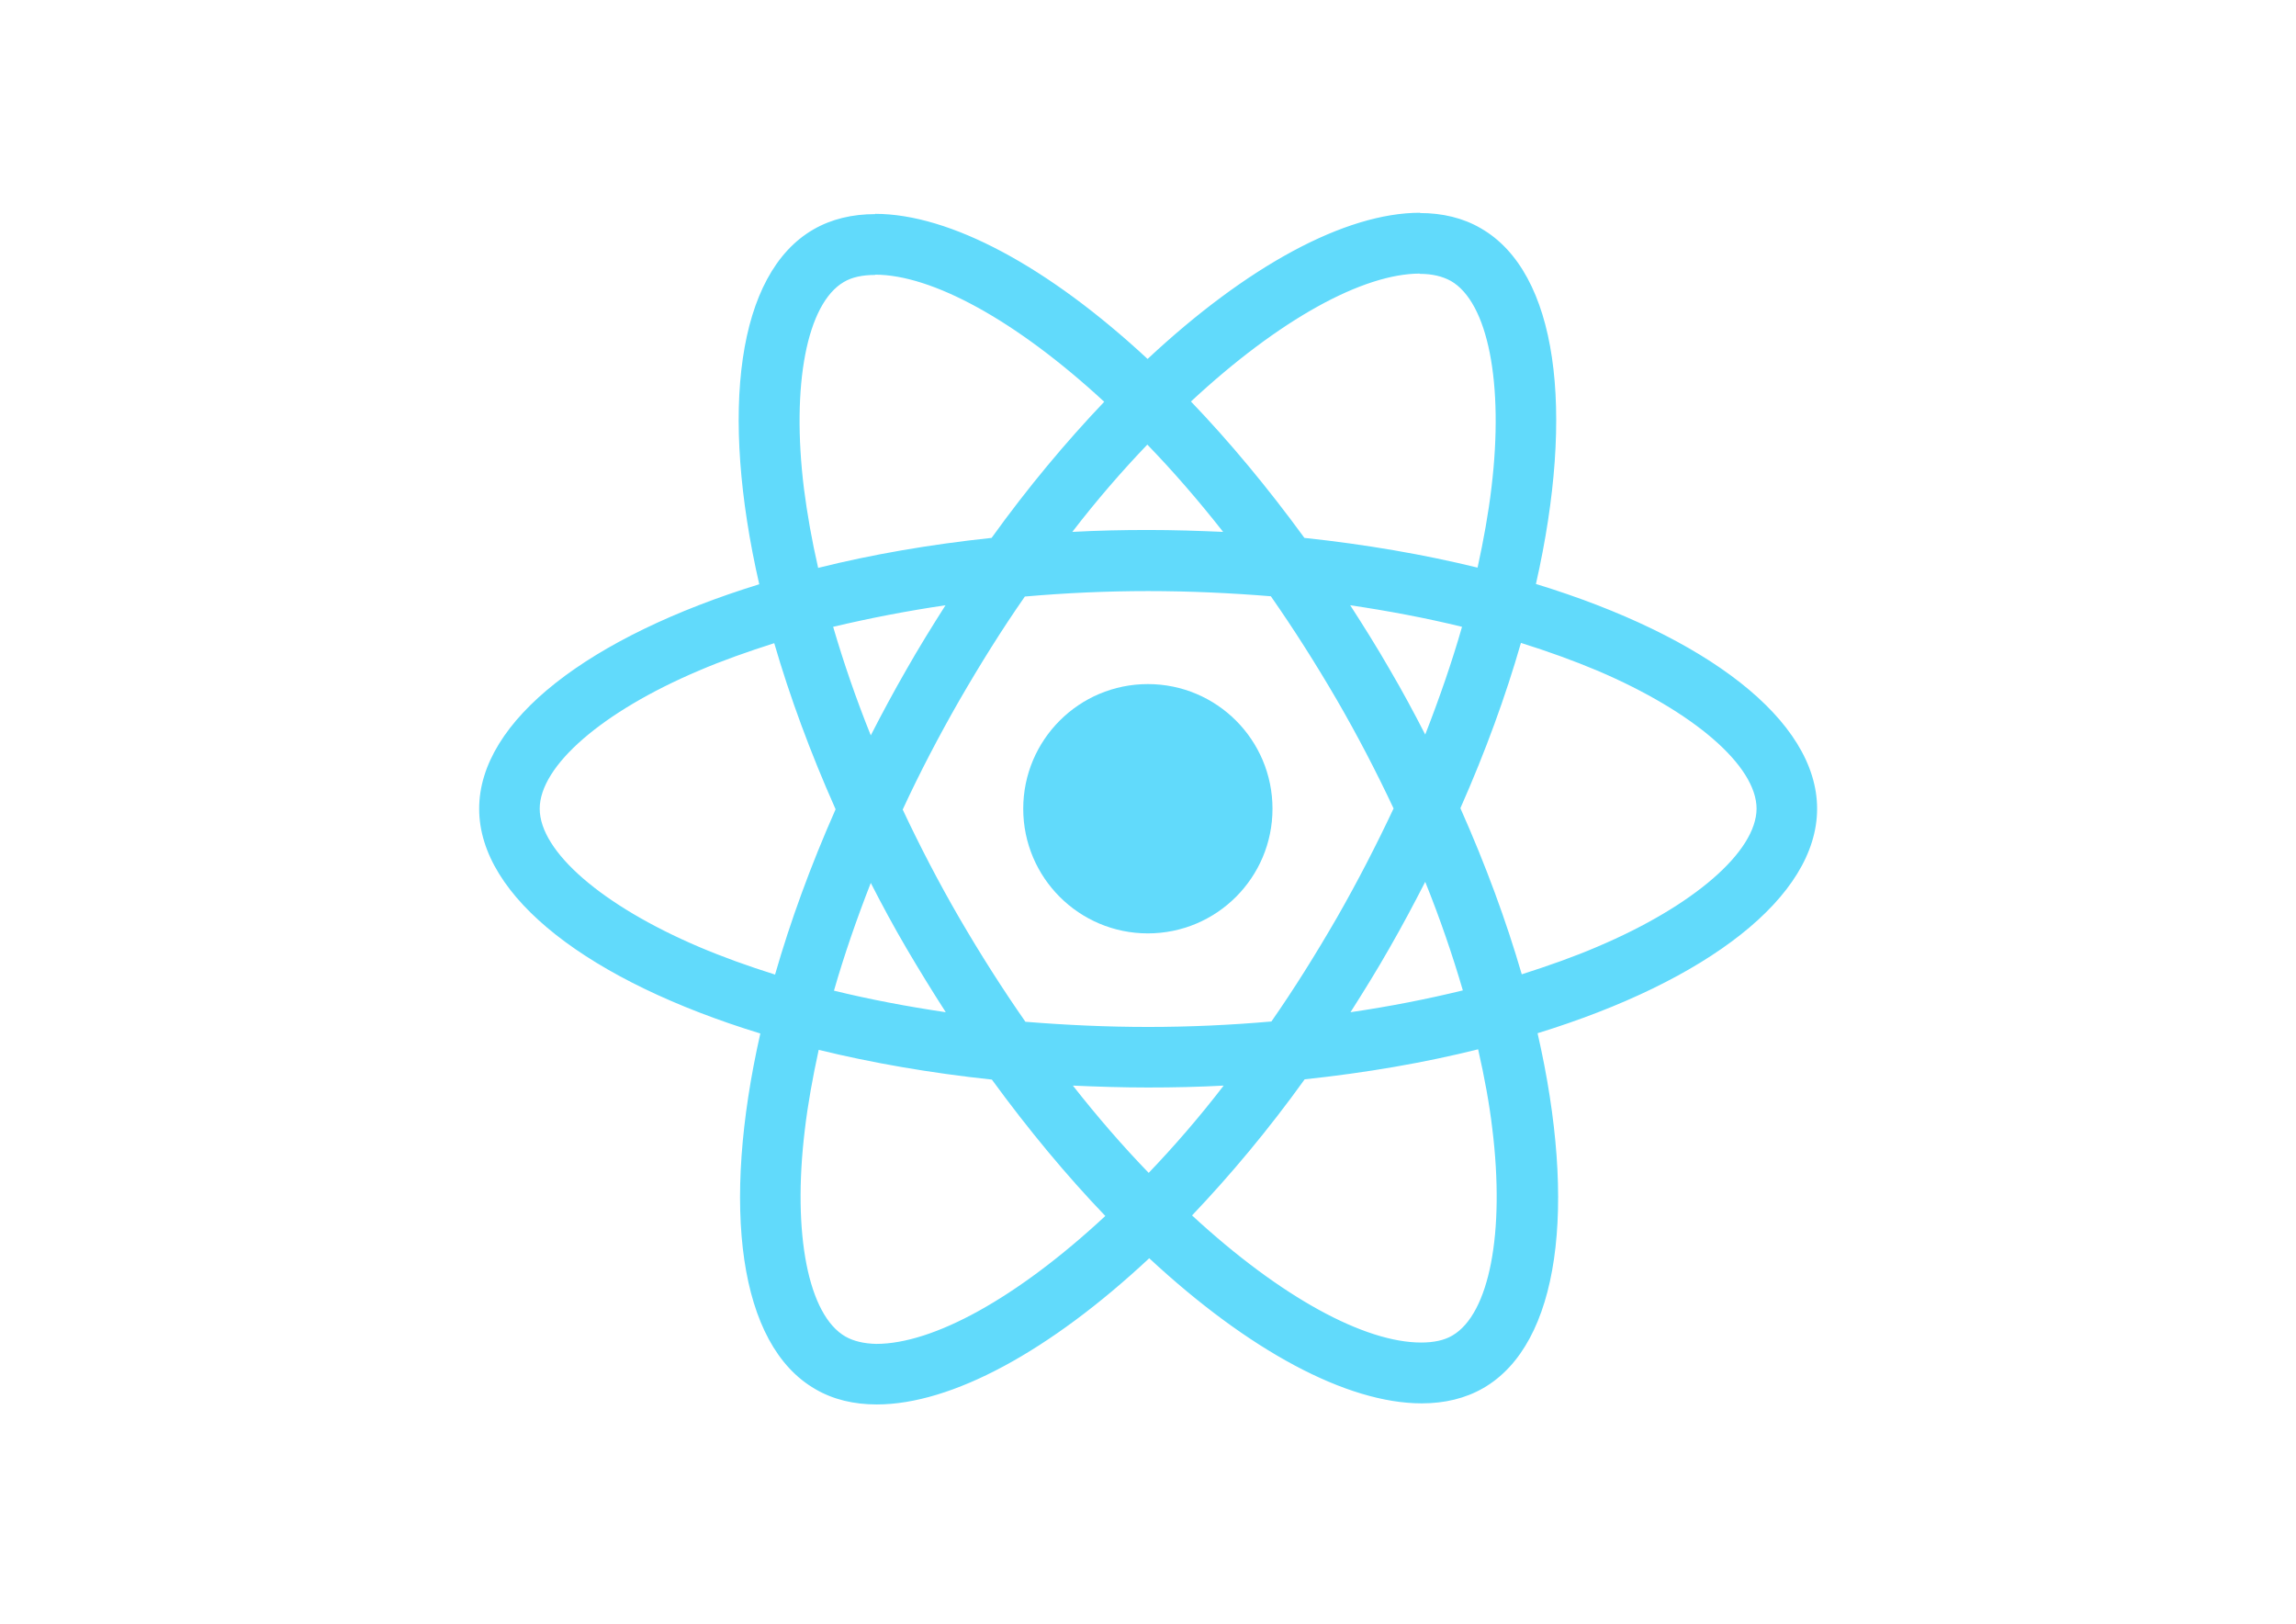
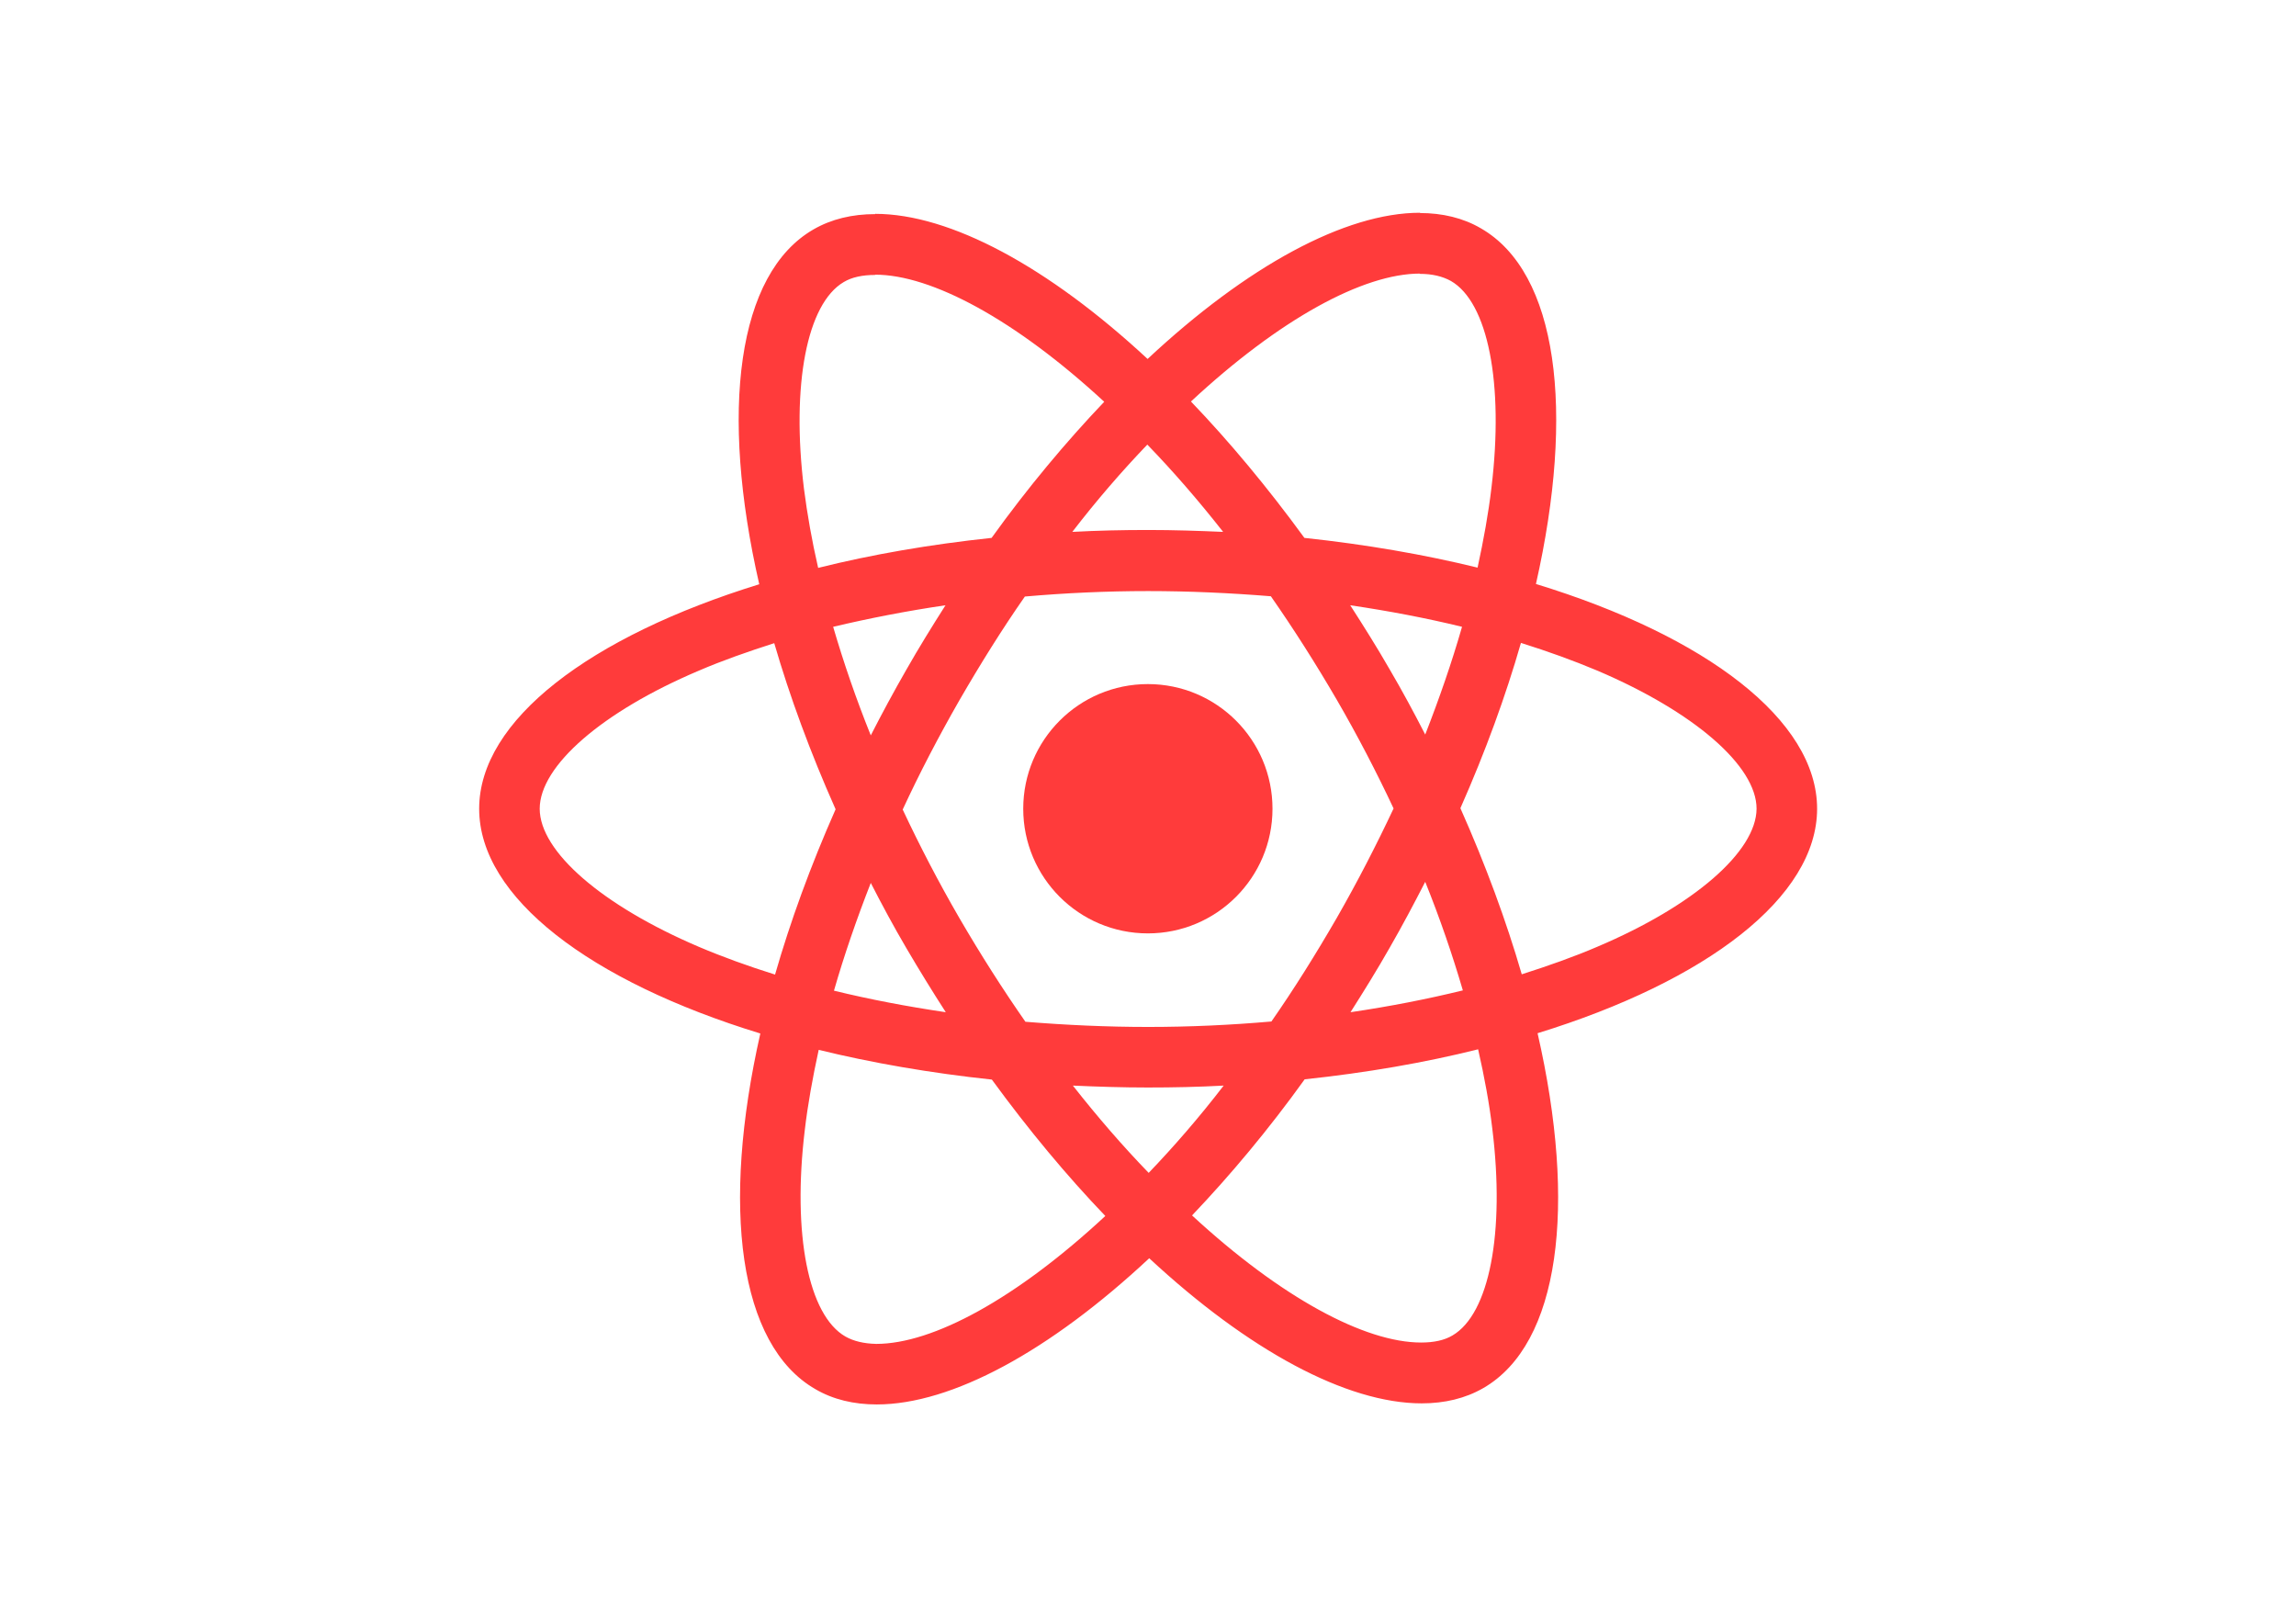
<svg xmlns="http://www.w3.org/2000/svg" viewBox="0 0 841.9 595.3">
-   <g fill="#61DAFB">
+   <g fill="#ff3b3b">
    <path d="M666.3 296.5c0-32.5-40.7-63.3-103.1-82.4 14.4-63.6 8-114.2-20.2-130.4-6.5-3.8-14.1-5.6-22.4-5.6v22.3c4.6 0 8.3.9 11.4 2.6 13.6 7.8 19.5 37.5 14.9 75.7-1.1 9.4-2.9 19.3-5.1 29.4-19.6-4.8-41-8.5-63.5-10.9-13.5-18.5-27.5-35.3-41.6-50 32.6-30.3 63.2-46.9 84-46.9V78c-27.5 0-63.5 19.6-99.9 53.6-36.4-33.8-72.4-53.2-99.9-53.2v22.3c20.7 0 51.4 16.5 84 46.6-14 14.7-28 31.4-41.3 49.9-22.6 2.4-44 6.1-63.6 11-2.3-10-4-19.7-5.2-29-4.7-38.2 1.1-67.9 14.6-75.8 3-1.8 6.9-2.6 11.5-2.6V78.5c-8.4 0-16 1.8-22.6 5.6-28.1 16.2-34.4 66.7-19.9 130.1-62.2 19.2-102.7 49.9-102.7 82.3 0 32.5 40.7 63.3 103.1 82.4-14.4 63.6-8 114.2 20.2 130.4 6.5 3.8 14.1 5.6 22.5 5.6 27.5 0 63.5-19.6 99.9-53.6 36.4 33.8 72.4 53.2 99.9 53.2 8.4 0 16-1.8 22.6-5.6 28.1-16.2 34.4-66.7 19.9-130.1 62-19.1 102.5-49.9 102.5-82.3zm-130.2-66.7c-3.7 12.9-8.3 26.2-13.5 39.5-4.1-8-8.4-16-13.1-24-4.6-8-9.5-15.8-14.4-23.4 14.2 2.1 27.9 4.7 41 7.9zm-45.8 106.5c-7.8 13.5-15.8 26.3-24.1 38.2-14.9 1.3-30 2-45.2 2-15.1 0-30.2-.7-45-1.9-8.3-11.9-16.4-24.6-24.2-38-7.6-13.1-14.5-26.4-20.8-39.8 6.2-13.4 13.2-26.8 20.7-39.9 7.8-13.5 15.8-26.3 24.1-38.2 14.9-1.3 30-2 45.2-2 15.1 0 30.2.7 45 1.9 8.3 11.9 16.4 24.6 24.2 38 7.6 13.1 14.5 26.4 20.8 39.8-6.3 13.4-13.2 26.8-20.7 39.9zm32.3-13c5.4 13.4 10 26.8 13.8 39.8-13.1 3.2-26.9 5.9-41.2 8 4.9-7.7 9.8-15.6 14.4-23.7 4.6-8 8.9-16.1 13-24.1zM421.2 430c-9.3-9.6-18.6-20.3-27.8-32 9 .4 18.2.7 27.5.7 9.4 0 18.7-.2 27.8-.7-9 11.7-18.3 22.4-27.5 32zm-74.4-58.9c-14.2-2.1-27.9-4.7-41-7.9 3.7-12.9 8.3-26.2 13.5-39.5 4.1 8 8.4 16 13.1 24 4.7 8 9.5 15.8 14.4 23.4zM420.7 163c9.3 9.6 18.6 20.3 27.8 32-9-.4-18.2-.7-27.5-.7-9.4 0-18.7.2-27.8.7 9-11.7 18.3-22.4 27.5-32zm-74 58.9c-4.9 7.7-9.8 15.6-14.4 23.7-4.6 8-8.9 16-13 24-5.4-13.4-10-26.8-13.8-39.8 13.1-3.1 26.9-5.8 41.2-7.9zm-90.5 125.2c-35.4-15.1-58.3-34.9-58.3-50.6 0-15.7 22.9-35.6 58.3-50.6 8.6-3.7 18-7 27.7-10.1 5.7 19.6 13.2 40 22.5 60.9-9.2 20.8-16.6 41.1-22.2 60.6-9.9-3.1-19.3-6.5-28-10.2zM310 490c-13.6-7.8-19.5-37.5-14.9-75.7 1.1-9.4 2.9-19.3 5.1-29.4 19.6 4.8 41 8.5 63.5 10.9 13.5 18.5 27.5 35.3 41.6 50-32.6 30.3-63.2 46.9-84 46.9-4.5-.1-8.3-1-11.3-2.7zm237.2-76.2c4.7 38.2-1.1 67.9-14.6 75.8-3 1.8-6.9 2.6-11.5 2.6-20.7 0-51.4-16.5-84-46.6 14-14.7 28-31.4 41.3-49.9 22.6-2.4 44-6.1 63.6-11 2.3 10.1 4.1 19.8 5.2 29.1zm38.5-66.7c-8.6 3.7-18 7-27.7 10.1-5.7-19.6-13.2-40-22.5-60.9 9.2-20.8 16.6-41.1 22.2-60.6 9.9 3.1 19.3 6.5 28.1 10.2 35.4 15.1 58.3 34.9 58.3 50.6-.1 15.7-23 35.6-58.4 50.6zM320.8 78.4z" />
    <circle cx="420.9" cy="296.5" r="45.7" />
    <path d="M520.5 78.1z" />
  </g>
</svg>
